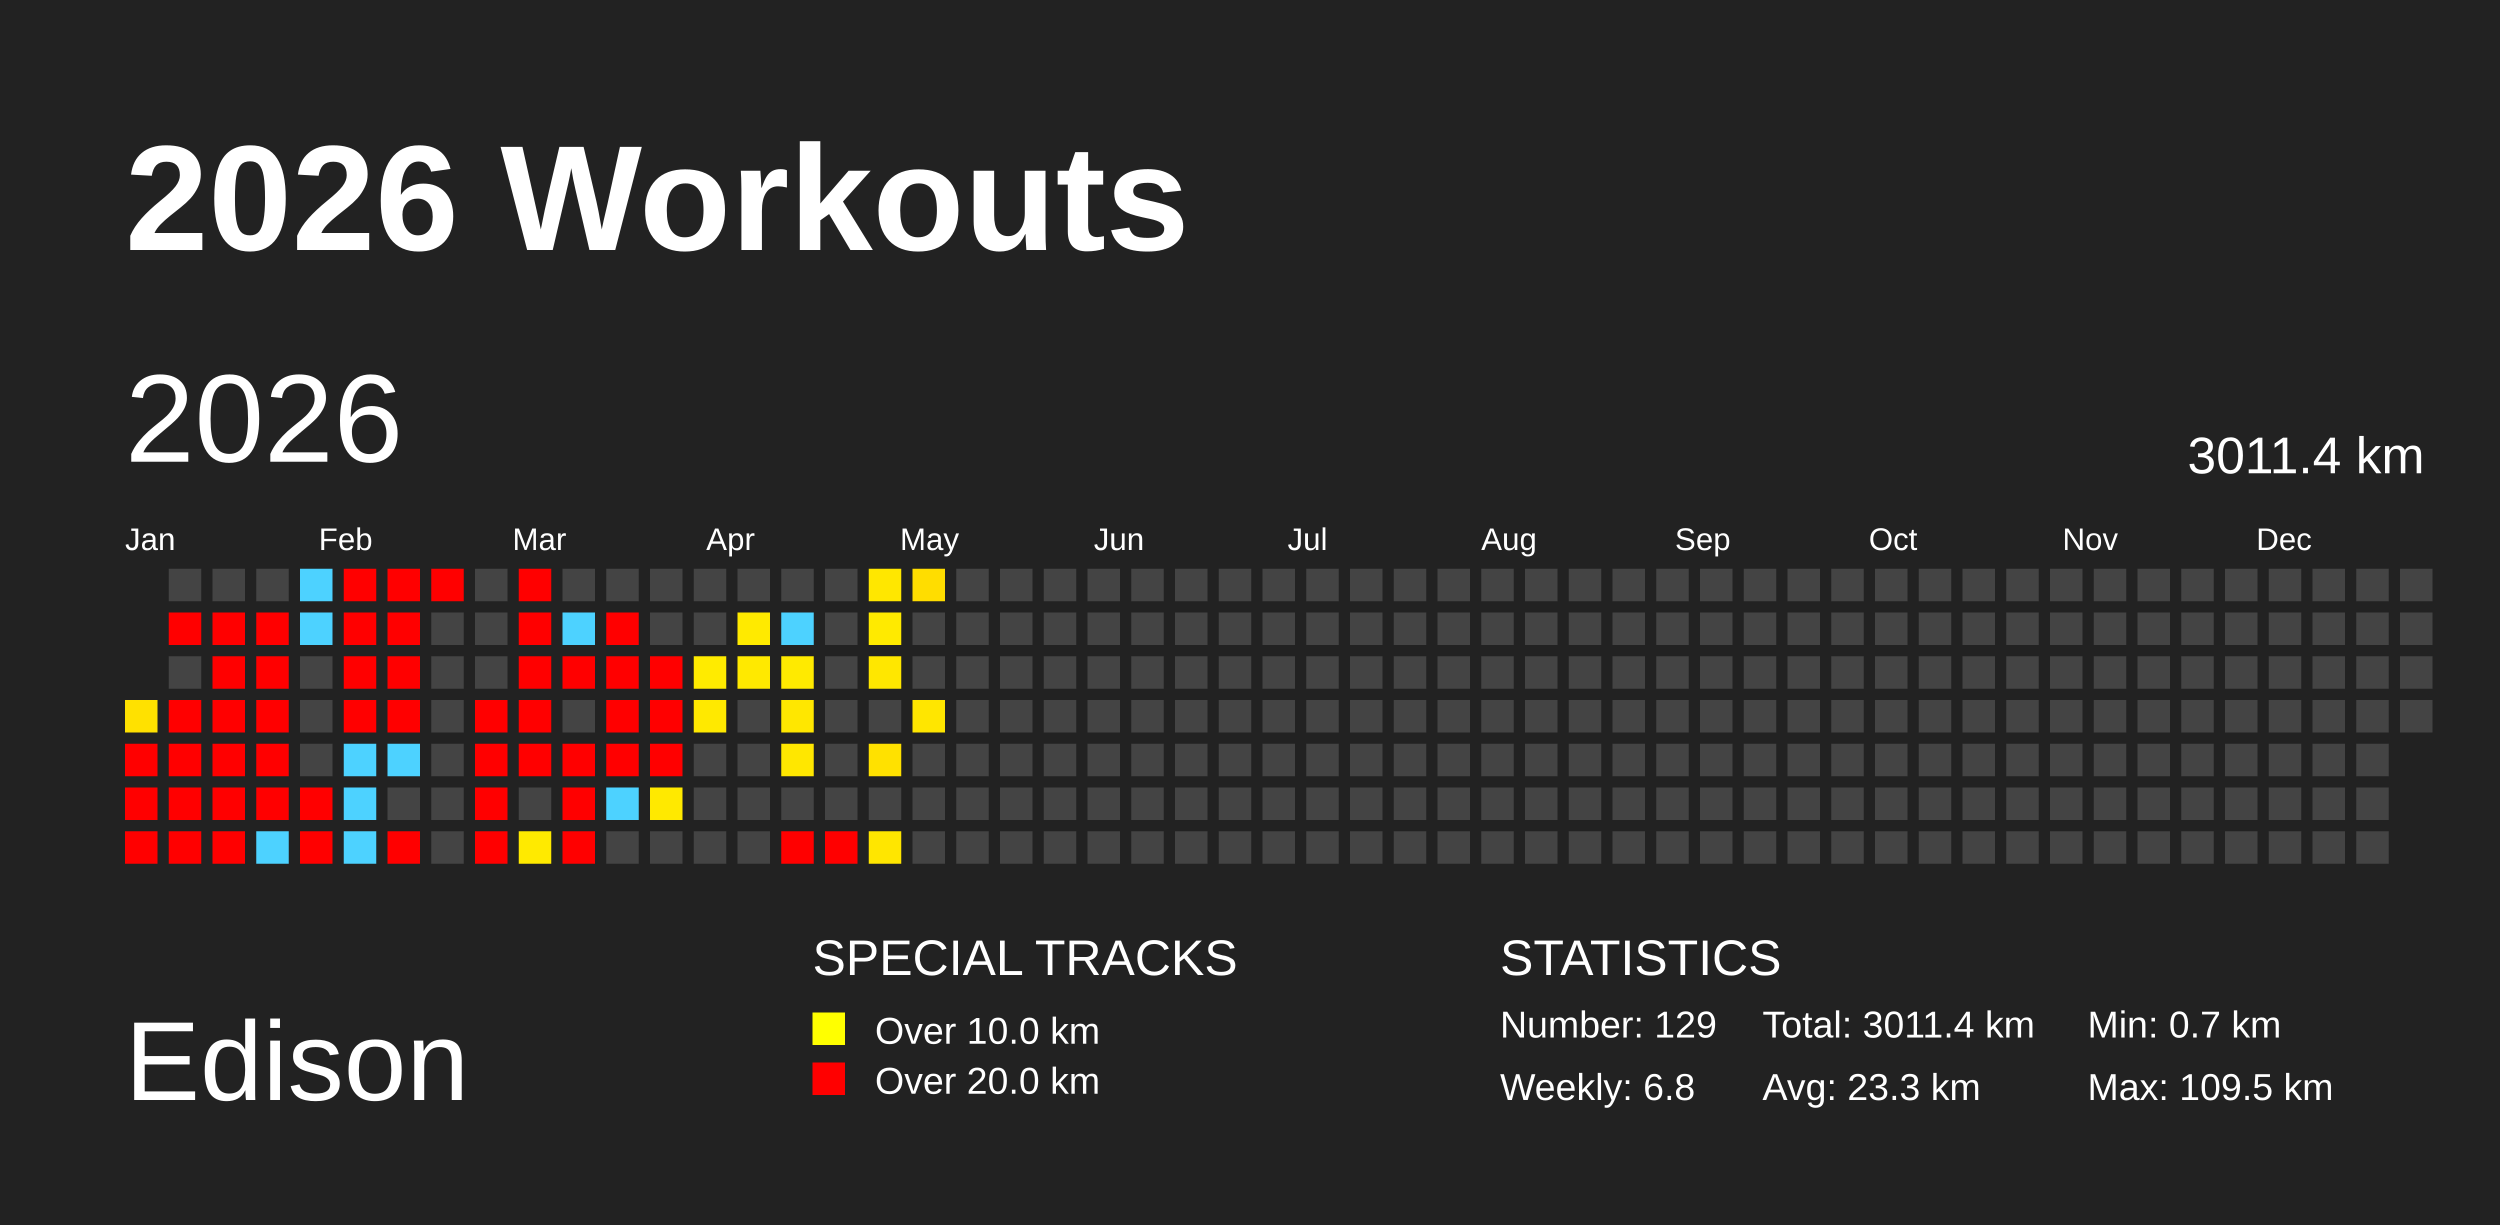
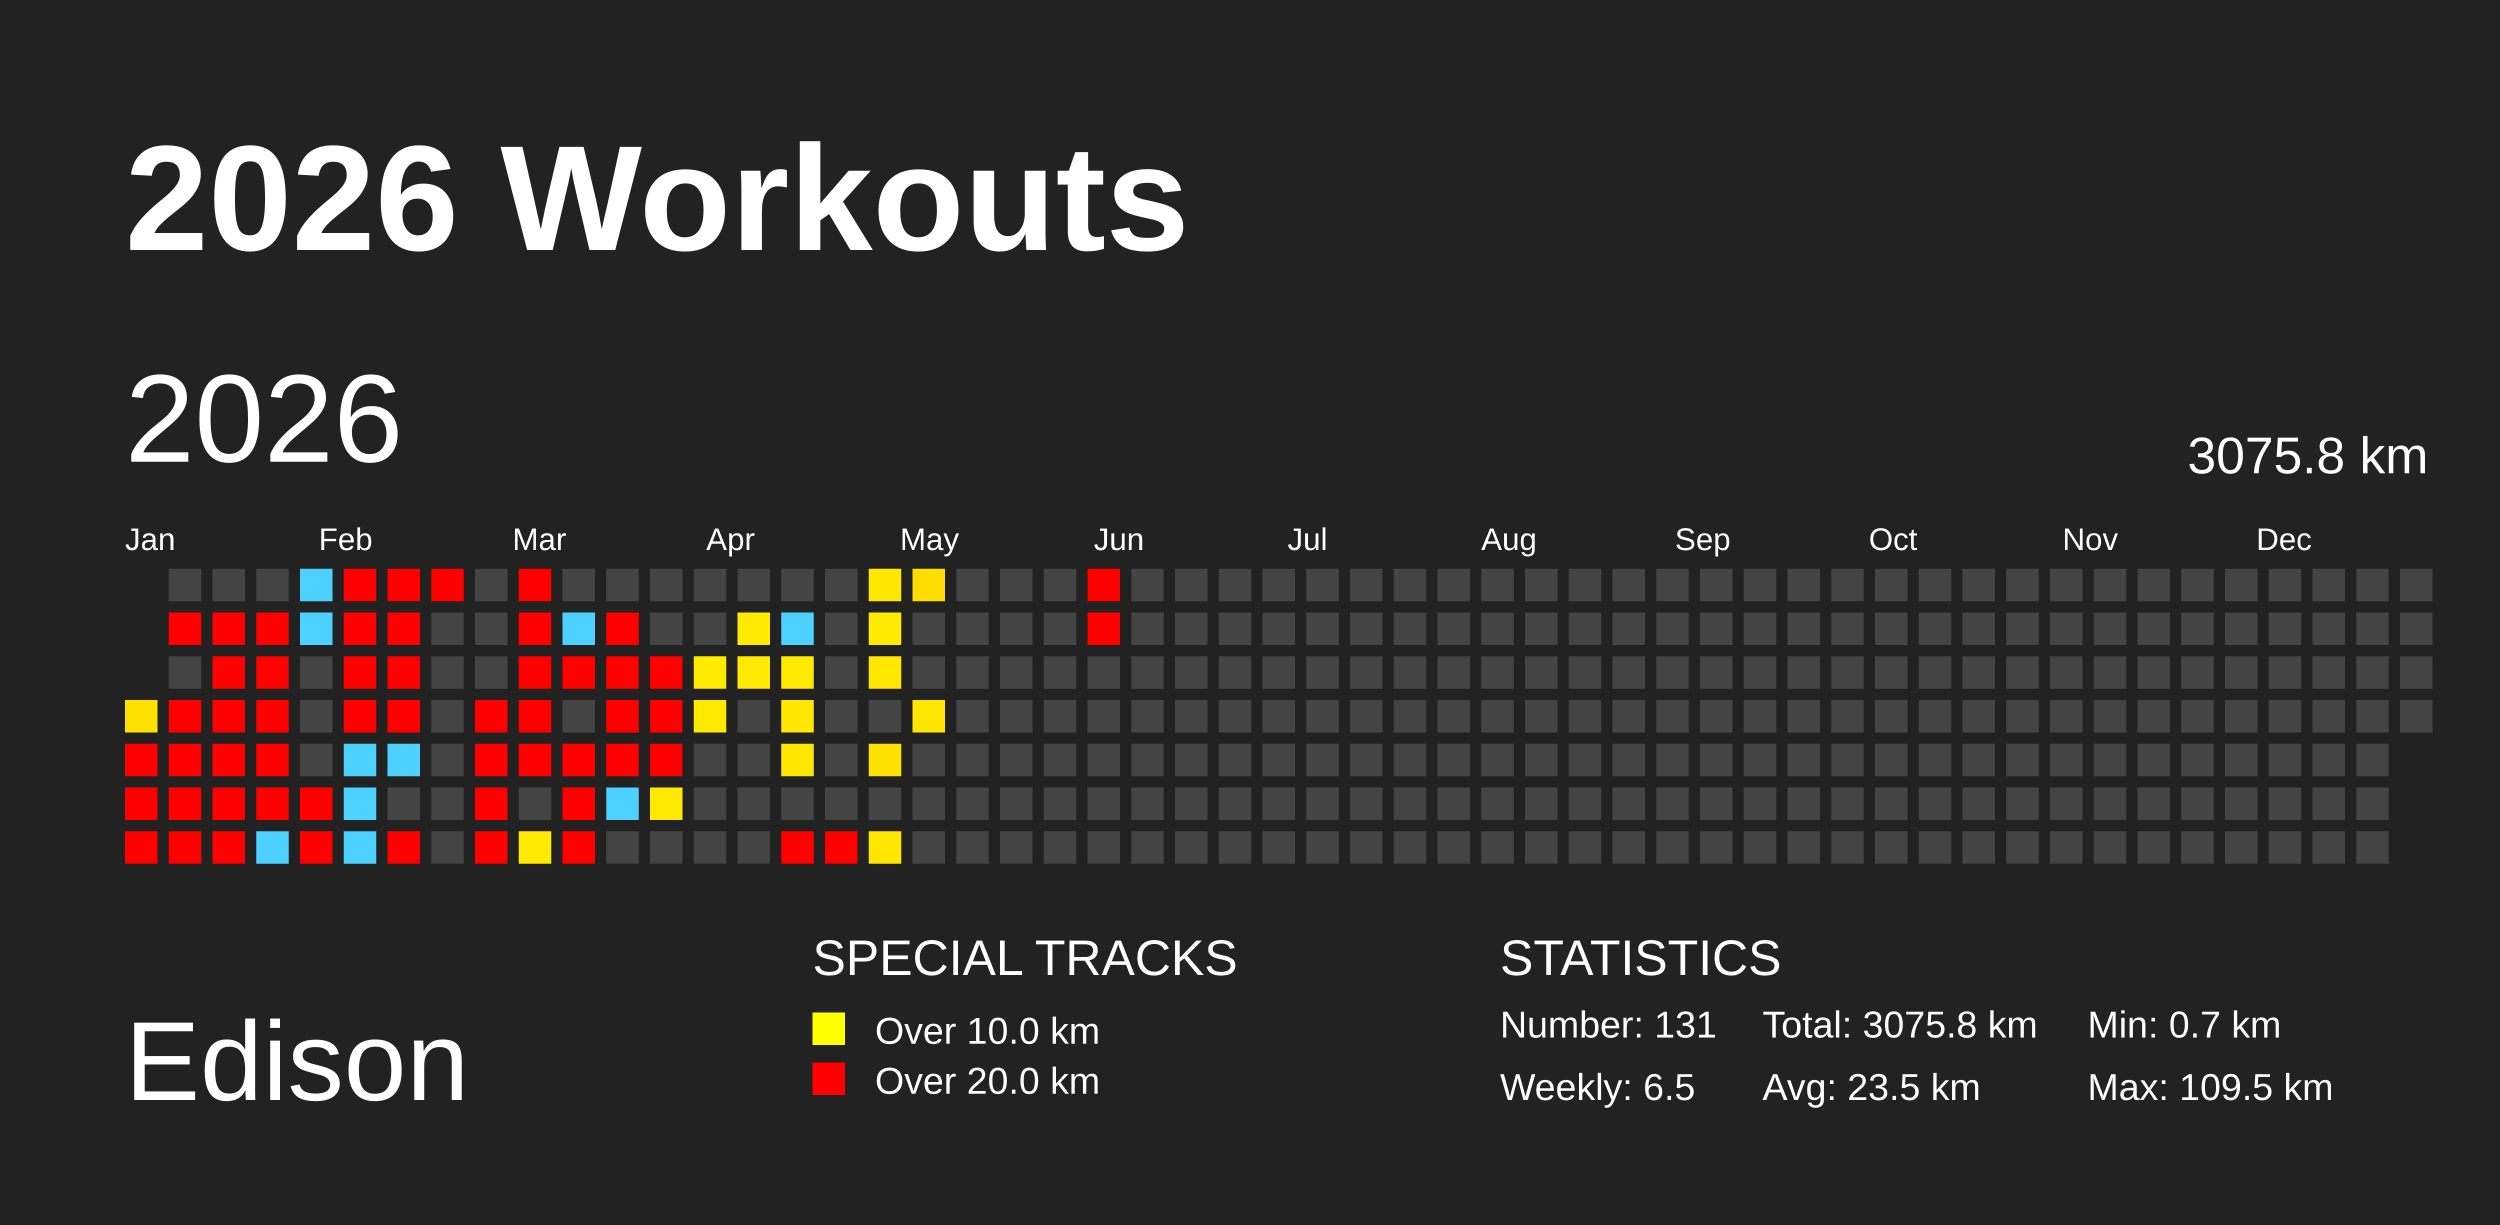
<svg xmlns="http://www.w3.org/2000/svg" baseProfile="full" height="98mm" version="1.1" viewBox="0,0,200,98" width="200mm">
  <defs />
  <rect fill="#222222" height="98" width="200" x="0" y="0" />
  <text fill="#FFFFFF" style="font-size:12px; font-family:Arial; font-weight:bold;" x="10" y="20">2026 Workouts</text>
  <text fill="#FFFFFF" style="font-size:9px; font-family:Arial" x="10" y="88">Edison</text>
  <text fill="#FFFFFF" style="font-size:4px; font-family:Arial" x="65" y="78">SPECIAL TRACKS</text>
  <rect fill="yellow" height="2.6" width="2.6" x="65" y="81" />
  <text fill="#FFFFFF" style="font-size:3px; font-family:Arial" x="70" y="83.5">Over 10.0 km</text>
  <rect fill="red" height="2.6" width="2.6" x="65" y="85" />
  <text fill="#FFFFFF" style="font-size:3px; font-family:Arial" x="70" y="87.5">Over 20.0 km</text>
  <text fill="#FFFFFF" style="font-size:4px; font-family:Arial" x="120" y="78">STATISTICS</text>
-   <text fill="#FFFFFF" style="font-size:3px; font-family:Arial" x="120" y="83">Number: 129</text>
-   <text fill="#FFFFFF" style="font-size:3px; font-family:Arial" x="120" y="88">Weekly: 6.8</text>
-   <text fill="#FFFFFF" style="font-size:3px; font-family:Arial" x="141" y="83">Total: 3011.4 km</text>
-   <text fill="#FFFFFF" style="font-size:3px; font-family:Arial" x="141" y="88">Avg: 23.3 km</text>
+   <text fill="#FFFFFF" style="font-size:3px; font-family:Arial" x="120" y="83">Number: 131</text>
+   <text fill="#FFFFFF" style="font-size:3px; font-family:Arial" x="120" y="88">Weekly: 6.5</text>
+   <text fill="#FFFFFF" style="font-size:3px; font-family:Arial" x="141" y="83">Total: 3075.8 km</text>
+   <text fill="#FFFFFF" style="font-size:3px; font-family:Arial" x="141" y="88">Avg: 23.5 km</text>
  <text fill="#FFFFFF" style="font-size:3px; font-family:Arial" x="167" y="83">Min: 0.7 km</text>
  <text fill="#FFFFFF" style="font-size:3px; font-family:Arial" x="167" y="88">Max: 109.5 km</text>
  <text dominant-baseline="hanging" fill="#FFFFFF" style="font-size:10.0px; font-family:Arial;" x="10" y="30">2026</text>
-   <text dominant-baseline="hanging" fill="#FFFFFF" style="font-size:4.125px; font-family:Arial;" x="175" y="35">3011.4 km</text>
+   <text dominant-baseline="hanging" fill="#FFFFFF" style="font-size:4.125px; font-family:Arial;" x="175" y="35">3075.8 km</text>
  <text fill="#FFFFFF" style="font-size:2.5px; font-family:Arial" x="10.0" y="44">Jan</text>
  <text fill="#FFFFFF" style="font-size:2.5px; font-family:Arial" x="25.5" y="44">Feb</text>
  <text fill="#FFFFFF" style="font-size:2.5px; font-family:Arial" x="41.0" y="44">Mar</text>
  <text fill="#FFFFFF" style="font-size:2.5px; font-family:Arial" x="56.5" y="44">Apr</text>
  <text fill="#FFFFFF" style="font-size:2.5px; font-family:Arial" x="72.0" y="44">May</text>
  <text fill="#FFFFFF" style="font-size:2.5px; font-family:Arial" x="87.5" y="44">Jun</text>
  <text fill="#FFFFFF" style="font-size:2.5px; font-family:Arial" x="103.0" y="44">Jul</text>
  <text fill="#FFFFFF" style="font-size:2.5px; font-family:Arial" x="118.5" y="44">Aug</text>
  <text fill="#FFFFFF" style="font-size:2.5px; font-family:Arial" x="134.0" y="44">Sep</text>
  <text fill="#FFFFFF" style="font-size:2.5px; font-family:Arial" x="149.5" y="44">Oct</text>
  <text fill="#FFFFFF" style="font-size:2.5px; font-family:Arial" x="165.0" y="44">Nov</text>
  <text fill="#FFFFFF" style="font-size:2.5px; font-family:Arial" x="180.5" y="44">Dec</text>
  <rect fill="#ffe100" height="2.6" width="2.6" x="10.0" y="56.0" />
  <rect fill="red" height="2.6" width="2.6" x="10.0" y="59.5" />
  <rect fill="red" height="2.6" width="2.6" x="10.0" y="63.0" />
  <rect fill="red" height="2.6" width="2.6" x="10.0" y="66.5" />
  <rect fill="#444444" height="2.6" width="2.6" x="13.5" y="45.5" />
  <rect fill="red" height="2.6" width="2.6" x="13.5" y="49.0" />
  <rect fill="#444444" height="2.6" width="2.6" x="13.5" y="52.5" />
  <rect fill="red" height="2.6" width="2.6" x="13.5" y="56.0" />
  <rect fill="red" height="2.6" width="2.6" x="13.5" y="59.5" />
  <rect fill="red" height="2.6" width="2.6" x="13.5" y="63.0" />
  <rect fill="red" height="2.6" width="2.6" x="13.5" y="66.5" />
  <rect fill="#444444" height="2.6" width="2.6" x="17.0" y="45.5" />
  <rect fill="red" height="2.6" width="2.6" x="17.0" y="49.0" />
  <rect fill="red" height="2.6" width="2.6" x="17.0" y="52.5" />
  <rect fill="red" height="2.6" width="2.6" x="17.0" y="56.0" />
  <rect fill="red" height="2.6" width="2.6" x="17.0" y="59.5" />
  <rect fill="red" height="2.6" width="2.6" x="17.0" y="63.0" />
  <rect fill="red" height="2.6" width="2.6" x="17.0" y="66.5" />
  <rect fill="#444444" height="2.6" width="2.6" x="20.5" y="45.5" />
  <rect fill="red" height="2.6" width="2.6" x="20.5" y="49.0" />
  <rect fill="red" height="2.6" width="2.6" x="20.5" y="52.5" />
  <rect fill="red" height="2.6" width="2.6" x="20.5" y="56.0" />
  <rect fill="red" height="2.6" width="2.6" x="20.5" y="59.5" />
  <rect fill="red" height="2.6" width="2.6" x="20.5" y="63.0" />
  <rect fill="#4dd2ff" height="2.6" width="2.6" x="20.5" y="66.5" />
  <rect fill="#4dd2ff" height="2.6" width="2.6" x="24.0" y="45.5" />
  <rect fill="#4dd2ff" height="2.6" width="2.6" x="24.0" y="49.0" />
  <rect fill="#444444" height="2.6" width="2.6" x="24.0" y="52.5" />
  <rect fill="#444444" height="2.6" width="2.6" x="24.0" y="56.0" />
  <rect fill="#444444" height="2.6" width="2.6" x="24.0" y="59.5" />
  <rect fill="red" height="2.6" width="2.6" x="24.0" y="63.0" />
  <rect fill="red" height="2.6" width="2.6" x="24.0" y="66.5" />
  <rect fill="red" height="2.6" width="2.6" x="27.5" y="45.5" />
  <rect fill="red" height="2.6" width="2.6" x="27.5" y="49.0" />
  <rect fill="red" height="2.6" width="2.6" x="27.5" y="52.5" />
  <rect fill="red" height="2.6" width="2.6" x="27.5" y="56.0" />
  <rect fill="#4dd2ff" height="2.6" width="2.6" x="27.5" y="59.5" />
  <rect fill="#4dd2ff" height="2.6" width="2.6" x="27.5" y="63.0" />
  <rect fill="#4dd2ff" height="2.6" width="2.6" x="27.5" y="66.5" />
  <rect fill="red" height="2.6" width="2.6" x="31.0" y="45.5" />
  <rect fill="red" height="2.6" width="2.6" x="31.0" y="49.0" />
  <rect fill="red" height="2.6" width="2.6" x="31.0" y="52.5" />
  <rect fill="red" height="2.6" width="2.6" x="31.0" y="56.0" />
  <rect fill="#4dd2ff" height="2.6" width="2.6" x="31.0" y="59.5" />
  <rect fill="#444444" height="2.6" width="2.6" x="31.0" y="63.0" />
  <rect fill="red" height="2.6" width="2.6" x="31.0" y="66.5" />
  <rect fill="red" height="2.6" width="2.6" x="34.5" y="45.5" />
  <rect fill="#444444" height="2.6" width="2.6" x="34.5" y="49.0" />
  <rect fill="#444444" height="2.6" width="2.6" x="34.5" y="52.5" />
  <rect fill="#444444" height="2.6" width="2.6" x="34.5" y="56.0" />
  <rect fill="#444444" height="2.6" width="2.6" x="34.5" y="59.5" />
  <rect fill="#444444" height="2.6" width="2.6" x="34.5" y="63.0" />
  <rect fill="#444444" height="2.6" width="2.6" x="34.5" y="66.5" />
  <rect fill="#444444" height="2.6" width="2.6" x="38.0" y="45.5" />
  <rect fill="#444444" height="2.6" width="2.6" x="38.0" y="49.0" />
  <rect fill="#444444" height="2.6" width="2.6" x="38.0" y="52.5" />
  <rect fill="red" height="2.6" width="2.6" x="38.0" y="56.0" />
  <rect fill="red" height="2.6" width="2.6" x="38.0" y="59.5" />
  <rect fill="red" height="2.6" width="2.6" x="38.0" y="63.0" />
  <rect fill="red" height="2.6" width="2.6" x="38.0" y="66.5" />
  <rect fill="red" height="2.6" width="2.6" x="41.5" y="45.5" />
  <rect fill="red" height="2.6" width="2.6" x="41.5" y="49.0" />
  <rect fill="red" height="2.6" width="2.6" x="41.5" y="52.5" />
  <rect fill="red" height="2.6" width="2.6" x="41.5" y="56.0" />
  <rect fill="red" height="2.6" width="2.6" x="41.5" y="59.5" />
  <rect fill="#444444" height="2.6" width="2.6" x="41.5" y="63.0" />
  <rect fill="#ffea00" height="2.6" width="2.6" x="41.5" y="66.5" />
  <rect fill="#444444" height="2.6" width="2.6" x="45.0" y="45.5" />
  <rect fill="#4dd2ff" height="2.6" width="2.6" x="45.0" y="49.0" />
  <rect fill="red" height="2.6" width="2.6" x="45.0" y="52.5" />
  <rect fill="#444444" height="2.6" width="2.6" x="45.0" y="56.0" />
  <rect fill="red" height="2.6" width="2.6" x="45.0" y="59.5" />
  <rect fill="red" height="2.6" width="2.6" x="45.0" y="63.0" />
  <rect fill="red" height="2.6" width="2.6" x="45.0" y="66.5" />
  <rect fill="#444444" height="2.6" width="2.6" x="48.5" y="45.5" />
  <rect fill="red" height="2.6" width="2.6" x="48.5" y="49.0" />
  <rect fill="red" height="2.6" width="2.6" x="48.5" y="52.5" />
  <rect fill="red" height="2.6" width="2.6" x="48.5" y="56.0" />
  <rect fill="red" height="2.6" width="2.6" x="48.5" y="59.5" />
  <rect fill="#4dd2ff" height="2.6" width="2.6" x="48.5" y="63.0" />
  <rect fill="#444444" height="2.6" width="2.6" x="48.5" y="66.5" />
  <rect fill="#444444" height="2.6" width="2.6" x="52.0" y="45.5" />
  <rect fill="#444444" height="2.6" width="2.6" x="52.0" y="49.0" />
  <rect fill="red" height="2.6" width="2.6" x="52.0" y="52.5" />
  <rect fill="red" height="2.6" width="2.6" x="52.0" y="56.0" />
  <rect fill="red" height="2.6" width="2.6" x="52.0" y="59.5" />
  <rect fill="#ffe900" height="2.6" width="2.6" x="52.0" y="63.0" />
  <rect fill="#444444" height="2.6" width="2.6" x="52.0" y="66.5" />
  <rect fill="#444444" height="2.6" width="2.6" x="55.5" y="45.5" />
  <rect fill="#444444" height="2.6" width="2.6" x="55.5" y="49.0" />
  <rect fill="#ffeb00" height="2.6" width="2.6" x="55.5" y="52.5" />
  <rect fill="#ffe900" height="2.6" width="2.6" x="55.5" y="56.0" />
  <rect fill="#444444" height="2.6" width="2.6" x="55.5" y="59.5" />
  <rect fill="#444444" height="2.6" width="2.6" x="55.5" y="63.0" />
  <rect fill="#444444" height="2.6" width="2.6" x="55.5" y="66.5" />
  <rect fill="#444444" height="2.6" width="2.6" x="59.0" y="45.5" />
  <rect fill="#ffea00" height="2.6" width="2.6" x="59.0" y="49.0" />
  <rect fill="#ffe900" height="2.6" width="2.6" x="59.0" y="52.5" />
  <rect fill="#444444" height="2.6" width="2.6" x="59.0" y="56.0" />
  <rect fill="#444444" height="2.6" width="2.6" x="59.0" y="59.5" />
  <rect fill="#444444" height="2.6" width="2.6" x="59.0" y="63.0" />
  <rect fill="#444444" height="2.6" width="2.6" x="59.0" y="66.5" />
  <rect fill="#444444" height="2.6" width="2.6" x="62.5" y="45.5" />
  <rect fill="#4dd2ff" height="2.6" width="2.6" x="62.5" y="49.0" />
  <rect fill="#ffea00" height="2.6" width="2.6" x="62.5" y="52.5" />
  <rect fill="#ffe700" height="2.6" width="2.6" x="62.5" y="56.0" />
  <rect fill="#ffe700" height="2.6" width="2.6" x="62.5" y="59.5" />
  <rect fill="#444444" height="2.6" width="2.6" x="62.5" y="63.0" />
  <rect fill="red" height="2.6" width="2.6" x="62.5" y="66.5" />
  <rect fill="#444444" height="2.6" width="2.6" x="66.0" y="45.5" />
  <rect fill="#444444" height="2.6" width="2.6" x="66.0" y="49.0" />
  <rect fill="#444444" height="2.6" width="2.6" x="66.0" y="52.5" />
  <rect fill="#444444" height="2.6" width="2.6" x="66.0" y="56.0" />
  <rect fill="#444444" height="2.6" width="2.6" x="66.0" y="59.5" />
  <rect fill="#444444" height="2.6" width="2.6" x="66.0" y="63.0" />
  <rect fill="red" height="2.6" width="2.6" x="66.0" y="66.5" />
  <rect fill="#ffe700" height="2.6" width="2.6" x="69.5" y="45.5" />
  <rect fill="#ffea00" height="2.6" width="2.6" x="69.5" y="49.0" />
  <rect fill="#ffe700" height="2.6" width="2.6" x="69.5" y="52.5" />
  <rect fill="#444444" height="2.6" width="2.6" x="69.5" y="56.0" />
  <rect fill="#ffe100" height="2.6" width="2.6" x="69.5" y="59.5" />
  <rect fill="#444444" height="2.6" width="2.6" x="69.5" y="63.0" />
  <rect fill="#ffe600" height="2.6" width="2.6" x="69.5" y="66.5" />
  <rect fill="#ffdd00" height="2.6" width="2.6" x="73.0" y="45.5" />
  <rect fill="#444444" height="2.6" width="2.6" x="73.0" y="49.0" />
  <rect fill="#444444" height="2.6" width="2.6" x="73.0" y="52.5" />
  <rect fill="#ffe600" height="2.6" width="2.6" x="73.0" y="56.0" />
  <rect fill="#444444" height="2.6" width="2.6" x="73.0" y="59.5" />
  <rect fill="#444444" height="2.6" width="2.6" x="73.0" y="63.0" />
  <rect fill="#444444" height="2.6" width="2.6" x="73.0" y="66.5" />
  <rect fill="#444444" height="2.6" width="2.6" x="76.5" y="45.5" />
  <rect fill="#444444" height="2.6" width="2.6" x="76.5" y="49.0" />
  <rect fill="#444444" height="2.6" width="2.6" x="76.5" y="52.5" />
  <rect fill="#444444" height="2.6" width="2.6" x="76.5" y="56.0" />
  <rect fill="#444444" height="2.6" width="2.6" x="76.5" y="59.5" />
  <rect fill="#444444" height="2.6" width="2.6" x="76.5" y="63.0" />
  <rect fill="#444444" height="2.6" width="2.6" x="76.5" y="66.5" />
  <rect fill="#444444" height="2.6" width="2.6" x="80.0" y="45.5" />
  <rect fill="#444444" height="2.6" width="2.6" x="80.0" y="49.0" />
  <rect fill="#444444" height="2.6" width="2.6" x="80.0" y="52.5" />
  <rect fill="#444444" height="2.6" width="2.6" x="80.0" y="56.0" />
  <rect fill="#444444" height="2.6" width="2.6" x="80.0" y="59.5" />
  <rect fill="#444444" height="2.6" width="2.6" x="80.0" y="63.0" />
  <rect fill="#444444" height="2.6" width="2.6" x="80.0" y="66.5" />
  <rect fill="#444444" height="2.6" width="2.6" x="83.5" y="45.5" />
  <rect fill="#444444" height="2.6" width="2.6" x="83.5" y="49.0" />
  <rect fill="#444444" height="2.6" width="2.6" x="83.5" y="52.5" />
  <rect fill="#444444" height="2.6" width="2.6" x="83.5" y="56.0" />
  <rect fill="#444444" height="2.6" width="2.6" x="83.5" y="59.5" />
  <rect fill="#444444" height="2.6" width="2.6" x="83.5" y="63.0" />
  <rect fill="#444444" height="2.6" width="2.6" x="83.5" y="66.5" />
-   <rect fill="#444444" height="2.6" width="2.6" x="87.0" y="45.5" />
-   <rect fill="#444444" height="2.6" width="2.6" x="87.0" y="49.0" />
+   <rect fill="red" height="2.6" width="2.6" x="87.0" y="45.5" />
+   <rect fill="red" height="2.6" width="2.6" x="87.0" y="49.0" />
  <rect fill="#444444" height="2.6" width="2.6" x="87.0" y="52.5" />
  <rect fill="#444444" height="2.6" width="2.6" x="87.0" y="56.0" />
  <rect fill="#444444" height="2.6" width="2.6" x="87.0" y="59.5" />
  <rect fill="#444444" height="2.6" width="2.6" x="87.0" y="63.0" />
  <rect fill="#444444" height="2.6" width="2.6" x="87.0" y="66.5" />
  <rect fill="#444444" height="2.6" width="2.6" x="90.5" y="45.5" />
  <rect fill="#444444" height="2.6" width="2.6" x="90.5" y="49.0" />
  <rect fill="#444444" height="2.6" width="2.6" x="90.5" y="52.5" />
  <rect fill="#444444" height="2.6" width="2.6" x="90.5" y="56.0" />
  <rect fill="#444444" height="2.6" width="2.6" x="90.5" y="59.5" />
  <rect fill="#444444" height="2.6" width="2.6" x="90.5" y="63.0" />
  <rect fill="#444444" height="2.6" width="2.6" x="90.5" y="66.5" />
  <rect fill="#444444" height="2.6" width="2.6" x="94.0" y="45.5" />
  <rect fill="#444444" height="2.6" width="2.6" x="94.0" y="49.0" />
  <rect fill="#444444" height="2.6" width="2.6" x="94.0" y="52.5" />
  <rect fill="#444444" height="2.6" width="2.6" x="94.0" y="56.0" />
  <rect fill="#444444" height="2.6" width="2.6" x="94.0" y="59.5" />
  <rect fill="#444444" height="2.6" width="2.6" x="94.0" y="63.0" />
  <rect fill="#444444" height="2.6" width="2.6" x="94.0" y="66.5" />
  <rect fill="#444444" height="2.6" width="2.6" x="97.5" y="45.5" />
  <rect fill="#444444" height="2.6" width="2.6" x="97.5" y="49.0" />
  <rect fill="#444444" height="2.6" width="2.6" x="97.5" y="52.5" />
  <rect fill="#444444" height="2.6" width="2.6" x="97.5" y="56.0" />
  <rect fill="#444444" height="2.6" width="2.6" x="97.5" y="59.5" />
  <rect fill="#444444" height="2.6" width="2.6" x="97.5" y="63.0" />
  <rect fill="#444444" height="2.6" width="2.6" x="97.5" y="66.5" />
  <rect fill="#444444" height="2.6" width="2.6" x="101.0" y="45.5" />
  <rect fill="#444444" height="2.6" width="2.6" x="101.0" y="49.0" />
  <rect fill="#444444" height="2.6" width="2.6" x="101.0" y="52.5" />
  <rect fill="#444444" height="2.6" width="2.6" x="101.0" y="56.0" />
  <rect fill="#444444" height="2.6" width="2.6" x="101.0" y="59.5" />
  <rect fill="#444444" height="2.6" width="2.6" x="101.0" y="63.0" />
  <rect fill="#444444" height="2.6" width="2.6" x="101.0" y="66.5" />
  <rect fill="#444444" height="2.6" width="2.6" x="104.5" y="45.5" />
  <rect fill="#444444" height="2.6" width="2.6" x="104.5" y="49.0" />
  <rect fill="#444444" height="2.6" width="2.6" x="104.5" y="52.5" />
  <rect fill="#444444" height="2.6" width="2.6" x="104.5" y="56.0" />
  <rect fill="#444444" height="2.6" width="2.6" x="104.5" y="59.5" />
  <rect fill="#444444" height="2.6" width="2.6" x="104.5" y="63.0" />
  <rect fill="#444444" height="2.6" width="2.6" x="104.5" y="66.5" />
  <rect fill="#444444" height="2.6" width="2.6" x="108.0" y="45.5" />
  <rect fill="#444444" height="2.6" width="2.6" x="108.0" y="49.0" />
  <rect fill="#444444" height="2.6" width="2.6" x="108.0" y="52.5" />
  <rect fill="#444444" height="2.6" width="2.6" x="108.0" y="56.0" />
  <rect fill="#444444" height="2.6" width="2.6" x="108.0" y="59.5" />
  <rect fill="#444444" height="2.6" width="2.6" x="108.0" y="63.0" />
  <rect fill="#444444" height="2.6" width="2.6" x="108.0" y="66.5" />
  <rect fill="#444444" height="2.6" width="2.6" x="111.5" y="45.5" />
  <rect fill="#444444" height="2.6" width="2.6" x="111.5" y="49.0" />
  <rect fill="#444444" height="2.6" width="2.6" x="111.5" y="52.5" />
  <rect fill="#444444" height="2.6" width="2.6" x="111.5" y="56.0" />
  <rect fill="#444444" height="2.6" width="2.6" x="111.5" y="59.5" />
  <rect fill="#444444" height="2.6" width="2.6" x="111.5" y="63.0" />
  <rect fill="#444444" height="2.6" width="2.6" x="111.5" y="66.5" />
  <rect fill="#444444" height="2.6" width="2.6" x="115.0" y="45.5" />
  <rect fill="#444444" height="2.6" width="2.6" x="115.0" y="49.0" />
  <rect fill="#444444" height="2.6" width="2.6" x="115.0" y="52.5" />
  <rect fill="#444444" height="2.6" width="2.6" x="115.0" y="56.0" />
  <rect fill="#444444" height="2.6" width="2.6" x="115.0" y="59.5" />
  <rect fill="#444444" height="2.6" width="2.6" x="115.0" y="63.0" />
  <rect fill="#444444" height="2.6" width="2.6" x="115.0" y="66.5" />
  <rect fill="#444444" height="2.6" width="2.6" x="118.5" y="45.5" />
  <rect fill="#444444" height="2.6" width="2.6" x="118.5" y="49.0" />
  <rect fill="#444444" height="2.6" width="2.6" x="118.5" y="52.5" />
  <rect fill="#444444" height="2.6" width="2.6" x="118.5" y="56.0" />
  <rect fill="#444444" height="2.6" width="2.6" x="118.5" y="59.5" />
  <rect fill="#444444" height="2.6" width="2.6" x="118.5" y="63.0" />
  <rect fill="#444444" height="2.6" width="2.6" x="118.5" y="66.5" />
  <rect fill="#444444" height="2.6" width="2.6" x="122.0" y="45.5" />
  <rect fill="#444444" height="2.6" width="2.6" x="122.0" y="49.0" />
  <rect fill="#444444" height="2.6" width="2.6" x="122.0" y="52.5" />
  <rect fill="#444444" height="2.6" width="2.6" x="122.0" y="56.0" />
  <rect fill="#444444" height="2.6" width="2.6" x="122.0" y="59.5" />
  <rect fill="#444444" height="2.6" width="2.6" x="122.0" y="63.0" />
  <rect fill="#444444" height="2.6" width="2.6" x="122.0" y="66.5" />
  <rect fill="#444444" height="2.6" width="2.6" x="125.5" y="45.5" />
  <rect fill="#444444" height="2.6" width="2.6" x="125.5" y="49.0" />
  <rect fill="#444444" height="2.6" width="2.6" x="125.5" y="52.5" />
  <rect fill="#444444" height="2.6" width="2.6" x="125.5" y="56.0" />
  <rect fill="#444444" height="2.6" width="2.6" x="125.5" y="59.5" />
  <rect fill="#444444" height="2.6" width="2.6" x="125.5" y="63.0" />
  <rect fill="#444444" height="2.6" width="2.6" x="125.5" y="66.5" />
  <rect fill="#444444" height="2.6" width="2.6" x="129.0" y="45.5" />
  <rect fill="#444444" height="2.6" width="2.6" x="129.0" y="49.0" />
  <rect fill="#444444" height="2.6" width="2.6" x="129.0" y="52.5" />
  <rect fill="#444444" height="2.6" width="2.6" x="129.0" y="56.0" />
  <rect fill="#444444" height="2.6" width="2.6" x="129.0" y="59.5" />
  <rect fill="#444444" height="2.6" width="2.6" x="129.0" y="63.0" />
  <rect fill="#444444" height="2.6" width="2.6" x="129.0" y="66.5" />
  <rect fill="#444444" height="2.6" width="2.6" x="132.5" y="45.5" />
  <rect fill="#444444" height="2.6" width="2.6" x="132.5" y="49.0" />
  <rect fill="#444444" height="2.6" width="2.6" x="132.5" y="52.5" />
  <rect fill="#444444" height="2.6" width="2.6" x="132.5" y="56.0" />
  <rect fill="#444444" height="2.6" width="2.6" x="132.5" y="59.5" />
  <rect fill="#444444" height="2.6" width="2.6" x="132.5" y="63.0" />
  <rect fill="#444444" height="2.6" width="2.6" x="132.5" y="66.5" />
  <rect fill="#444444" height="2.6" width="2.6" x="136.0" y="45.5" />
  <rect fill="#444444" height="2.6" width="2.6" x="136.0" y="49.0" />
  <rect fill="#444444" height="2.6" width="2.6" x="136.0" y="52.5" />
  <rect fill="#444444" height="2.6" width="2.6" x="136.0" y="56.0" />
  <rect fill="#444444" height="2.6" width="2.6" x="136.0" y="59.5" />
  <rect fill="#444444" height="2.6" width="2.6" x="136.0" y="63.0" />
  <rect fill="#444444" height="2.6" width="2.6" x="136.0" y="66.5" />
  <rect fill="#444444" height="2.6" width="2.6" x="139.5" y="45.5" />
  <rect fill="#444444" height="2.6" width="2.6" x="139.5" y="49.0" />
  <rect fill="#444444" height="2.6" width="2.6" x="139.5" y="52.5" />
  <rect fill="#444444" height="2.6" width="2.6" x="139.5" y="56.0" />
  <rect fill="#444444" height="2.6" width="2.6" x="139.5" y="59.5" />
  <rect fill="#444444" height="2.6" width="2.6" x="139.5" y="63.0" />
  <rect fill="#444444" height="2.6" width="2.6" x="139.5" y="66.5" />
  <rect fill="#444444" height="2.6" width="2.6" x="143.0" y="45.5" />
  <rect fill="#444444" height="2.6" width="2.6" x="143.0" y="49.0" />
  <rect fill="#444444" height="2.6" width="2.6" x="143.0" y="52.5" />
  <rect fill="#444444" height="2.6" width="2.6" x="143.0" y="56.0" />
  <rect fill="#444444" height="2.6" width="2.6" x="143.0" y="59.5" />
  <rect fill="#444444" height="2.6" width="2.6" x="143.0" y="63.0" />
  <rect fill="#444444" height="2.6" width="2.6" x="143.0" y="66.5" />
  <rect fill="#444444" height="2.6" width="2.6" x="146.5" y="45.5" />
  <rect fill="#444444" height="2.6" width="2.6" x="146.5" y="49.0" />
  <rect fill="#444444" height="2.6" width="2.6" x="146.5" y="52.5" />
  <rect fill="#444444" height="2.6" width="2.6" x="146.5" y="56.0" />
  <rect fill="#444444" height="2.6" width="2.6" x="146.5" y="59.5" />
  <rect fill="#444444" height="2.6" width="2.6" x="146.5" y="63.0" />
  <rect fill="#444444" height="2.6" width="2.6" x="146.5" y="66.5" />
  <rect fill="#444444" height="2.6" width="2.6" x="150.0" y="45.5" />
  <rect fill="#444444" height="2.6" width="2.6" x="150.0" y="49.0" />
  <rect fill="#444444" height="2.6" width="2.6" x="150.0" y="52.5" />
  <rect fill="#444444" height="2.6" width="2.6" x="150.0" y="56.0" />
  <rect fill="#444444" height="2.6" width="2.6" x="150.0" y="59.5" />
  <rect fill="#444444" height="2.6" width="2.6" x="150.0" y="63.0" />
  <rect fill="#444444" height="2.6" width="2.6" x="150.0" y="66.5" />
  <rect fill="#444444" height="2.6" width="2.6" x="153.5" y="45.5" />
  <rect fill="#444444" height="2.6" width="2.6" x="153.5" y="49.0" />
  <rect fill="#444444" height="2.6" width="2.6" x="153.5" y="52.5" />
  <rect fill="#444444" height="2.6" width="2.6" x="153.5" y="56.0" />
  <rect fill="#444444" height="2.6" width="2.6" x="153.5" y="59.5" />
  <rect fill="#444444" height="2.6" width="2.6" x="153.5" y="63.0" />
  <rect fill="#444444" height="2.6" width="2.6" x="153.5" y="66.5" />
  <rect fill="#444444" height="2.6" width="2.6" x="157.0" y="45.5" />
  <rect fill="#444444" height="2.6" width="2.6" x="157.0" y="49.0" />
  <rect fill="#444444" height="2.6" width="2.6" x="157.0" y="52.5" />
  <rect fill="#444444" height="2.6" width="2.6" x="157.0" y="56.0" />
  <rect fill="#444444" height="2.6" width="2.6" x="157.0" y="59.5" />
  <rect fill="#444444" height="2.6" width="2.6" x="157.0" y="63.0" />
  <rect fill="#444444" height="2.6" width="2.6" x="157.0" y="66.5" />
  <rect fill="#444444" height="2.6" width="2.6" x="160.5" y="45.5" />
  <rect fill="#444444" height="2.6" width="2.6" x="160.5" y="49.0" />
  <rect fill="#444444" height="2.6" width="2.6" x="160.5" y="52.5" />
  <rect fill="#444444" height="2.6" width="2.6" x="160.5" y="56.0" />
  <rect fill="#444444" height="2.6" width="2.6" x="160.5" y="59.5" />
  <rect fill="#444444" height="2.6" width="2.6" x="160.5" y="63.0" />
  <rect fill="#444444" height="2.6" width="2.6" x="160.5" y="66.5" />
  <rect fill="#444444" height="2.6" width="2.6" x="164.0" y="45.5" />
  <rect fill="#444444" height="2.6" width="2.6" x="164.0" y="49.0" />
  <rect fill="#444444" height="2.6" width="2.6" x="164.0" y="52.5" />
  <rect fill="#444444" height="2.6" width="2.6" x="164.0" y="56.0" />
  <rect fill="#444444" height="2.6" width="2.6" x="164.0" y="59.5" />
  <rect fill="#444444" height="2.6" width="2.6" x="164.0" y="63.0" />
  <rect fill="#444444" height="2.6" width="2.6" x="164.0" y="66.5" />
  <rect fill="#444444" height="2.6" width="2.6" x="167.5" y="45.5" />
  <rect fill="#444444" height="2.6" width="2.6" x="167.5" y="49.0" />
  <rect fill="#444444" height="2.6" width="2.6" x="167.5" y="52.5" />
  <rect fill="#444444" height="2.6" width="2.6" x="167.5" y="56.0" />
  <rect fill="#444444" height="2.6" width="2.6" x="167.5" y="59.5" />
  <rect fill="#444444" height="2.6" width="2.6" x="167.5" y="63.0" />
  <rect fill="#444444" height="2.6" width="2.6" x="167.5" y="66.5" />
  <rect fill="#444444" height="2.6" width="2.6" x="171.0" y="45.5" />
  <rect fill="#444444" height="2.6" width="2.6" x="171.0" y="49.0" />
  <rect fill="#444444" height="2.6" width="2.6" x="171.0" y="52.5" />
  <rect fill="#444444" height="2.6" width="2.6" x="171.0" y="56.0" />
  <rect fill="#444444" height="2.6" width="2.6" x="171.0" y="59.5" />
  <rect fill="#444444" height="2.6" width="2.6" x="171.0" y="63.0" />
  <rect fill="#444444" height="2.6" width="2.6" x="171.0" y="66.5" />
  <rect fill="#444444" height="2.6" width="2.6" x="174.5" y="45.5" />
  <rect fill="#444444" height="2.6" width="2.6" x="174.5" y="49.0" />
  <rect fill="#444444" height="2.6" width="2.6" x="174.5" y="52.5" />
  <rect fill="#444444" height="2.6" width="2.6" x="174.5" y="56.0" />
  <rect fill="#444444" height="2.6" width="2.6" x="174.5" y="59.5" />
  <rect fill="#444444" height="2.6" width="2.6" x="174.5" y="63.0" />
  <rect fill="#444444" height="2.6" width="2.6" x="174.5" y="66.5" />
  <rect fill="#444444" height="2.6" width="2.6" x="178.0" y="45.5" />
  <rect fill="#444444" height="2.6" width="2.6" x="178.0" y="49.0" />
  <rect fill="#444444" height="2.6" width="2.6" x="178.0" y="52.5" />
  <rect fill="#444444" height="2.6" width="2.6" x="178.0" y="56.0" />
  <rect fill="#444444" height="2.6" width="2.6" x="178.0" y="59.5" />
  <rect fill="#444444" height="2.6" width="2.6" x="178.0" y="63.0" />
  <rect fill="#444444" height="2.6" width="2.6" x="178.0" y="66.5" />
  <rect fill="#444444" height="2.6" width="2.6" x="181.5" y="45.5" />
  <rect fill="#444444" height="2.6" width="2.6" x="181.5" y="49.0" />
  <rect fill="#444444" height="2.6" width="2.6" x="181.5" y="52.5" />
  <rect fill="#444444" height="2.6" width="2.6" x="181.5" y="56.0" />
  <rect fill="#444444" height="2.6" width="2.6" x="181.5" y="59.5" />
  <rect fill="#444444" height="2.6" width="2.6" x="181.5" y="63.0" />
  <rect fill="#444444" height="2.6" width="2.6" x="181.5" y="66.5" />
  <rect fill="#444444" height="2.6" width="2.6" x="185.0" y="45.5" />
  <rect fill="#444444" height="2.6" width="2.6" x="185.0" y="49.0" />
  <rect fill="#444444" height="2.6" width="2.6" x="185.0" y="52.5" />
  <rect fill="#444444" height="2.6" width="2.6" x="185.0" y="56.0" />
  <rect fill="#444444" height="2.6" width="2.6" x="185.0" y="59.5" />
  <rect fill="#444444" height="2.6" width="2.6" x="185.0" y="63.0" />
  <rect fill="#444444" height="2.6" width="2.6" x="185.0" y="66.5" />
  <rect fill="#444444" height="2.6" width="2.6" x="188.5" y="45.5" />
  <rect fill="#444444" height="2.6" width="2.6" x="188.5" y="49.0" />
  <rect fill="#444444" height="2.6" width="2.6" x="188.5" y="52.5" />
  <rect fill="#444444" height="2.6" width="2.6" x="188.5" y="56.0" />
  <rect fill="#444444" height="2.6" width="2.6" x="188.5" y="59.5" />
  <rect fill="#444444" height="2.6" width="2.6" x="188.5" y="63.0" />
  <rect fill="#444444" height="2.6" width="2.6" x="188.5" y="66.5" />
  <rect fill="#444444" height="2.6" width="2.6" x="192.0" y="45.5" />
  <rect fill="#444444" height="2.6" width="2.6" x="192.0" y="49.0" />
  <rect fill="#444444" height="2.6" width="2.6" x="192.0" y="52.5" />
  <rect fill="#444444" height="2.6" width="2.6" x="192.0" y="56.0" />
</svg>
